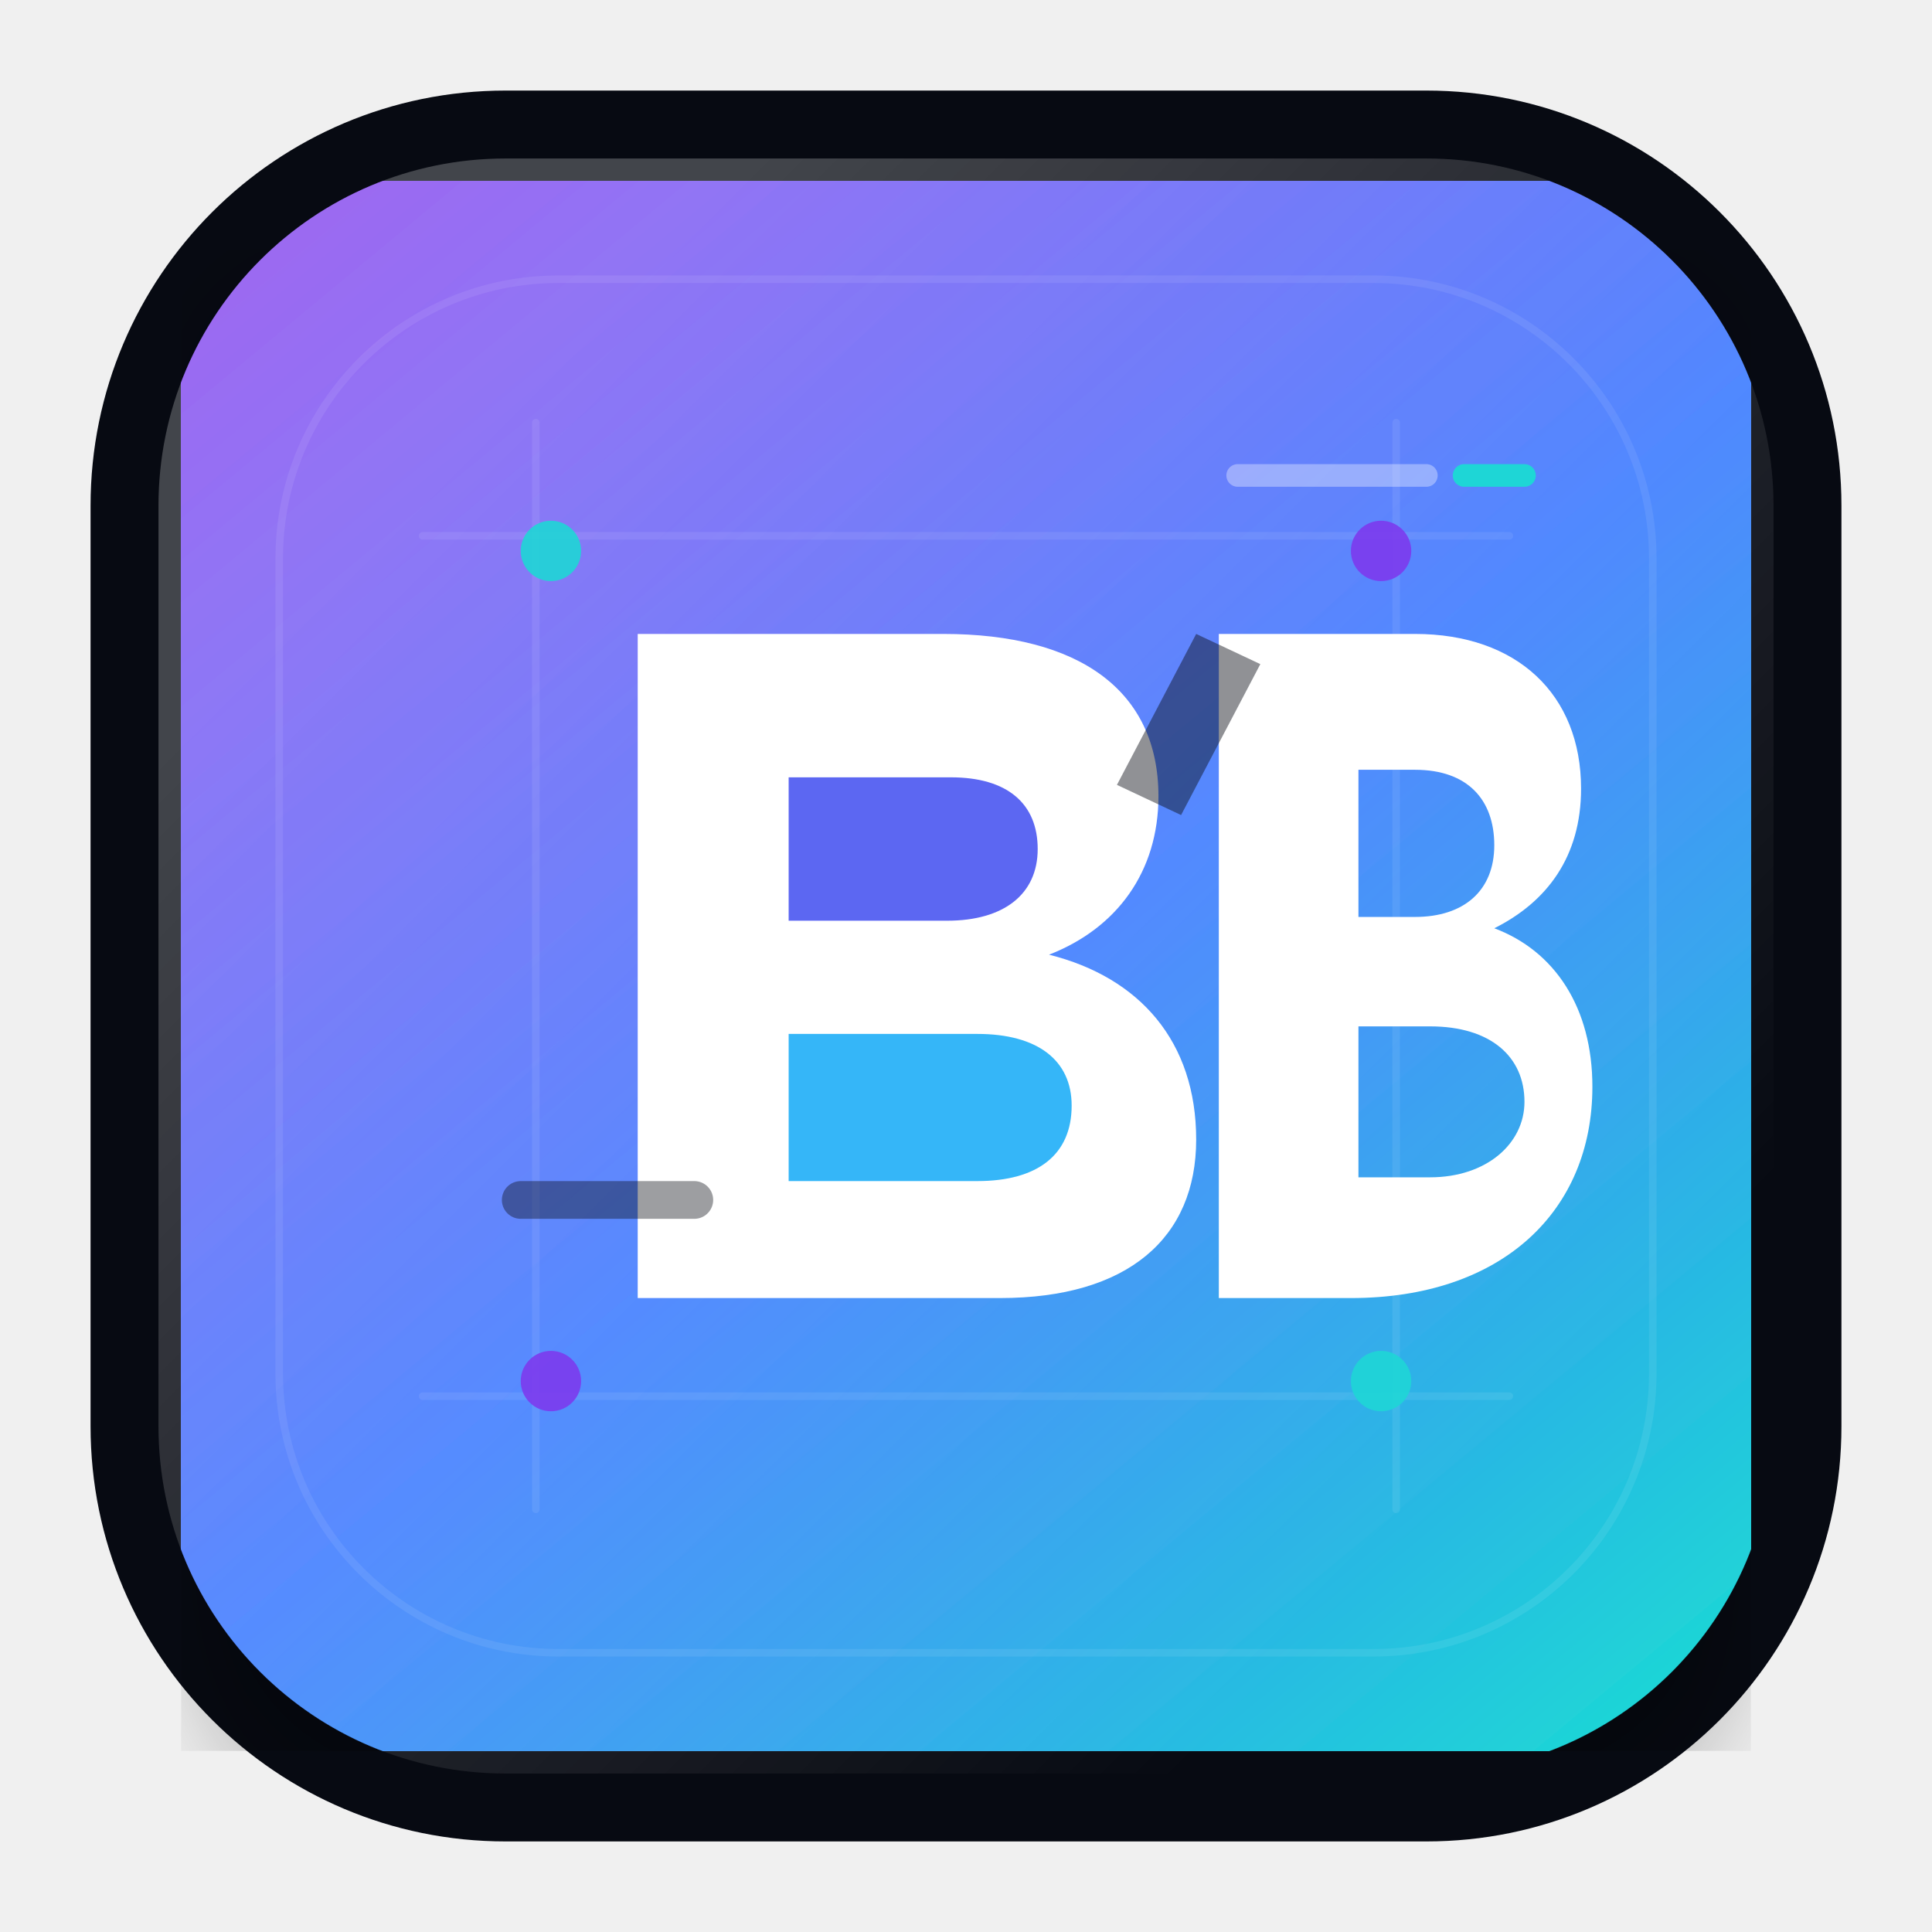
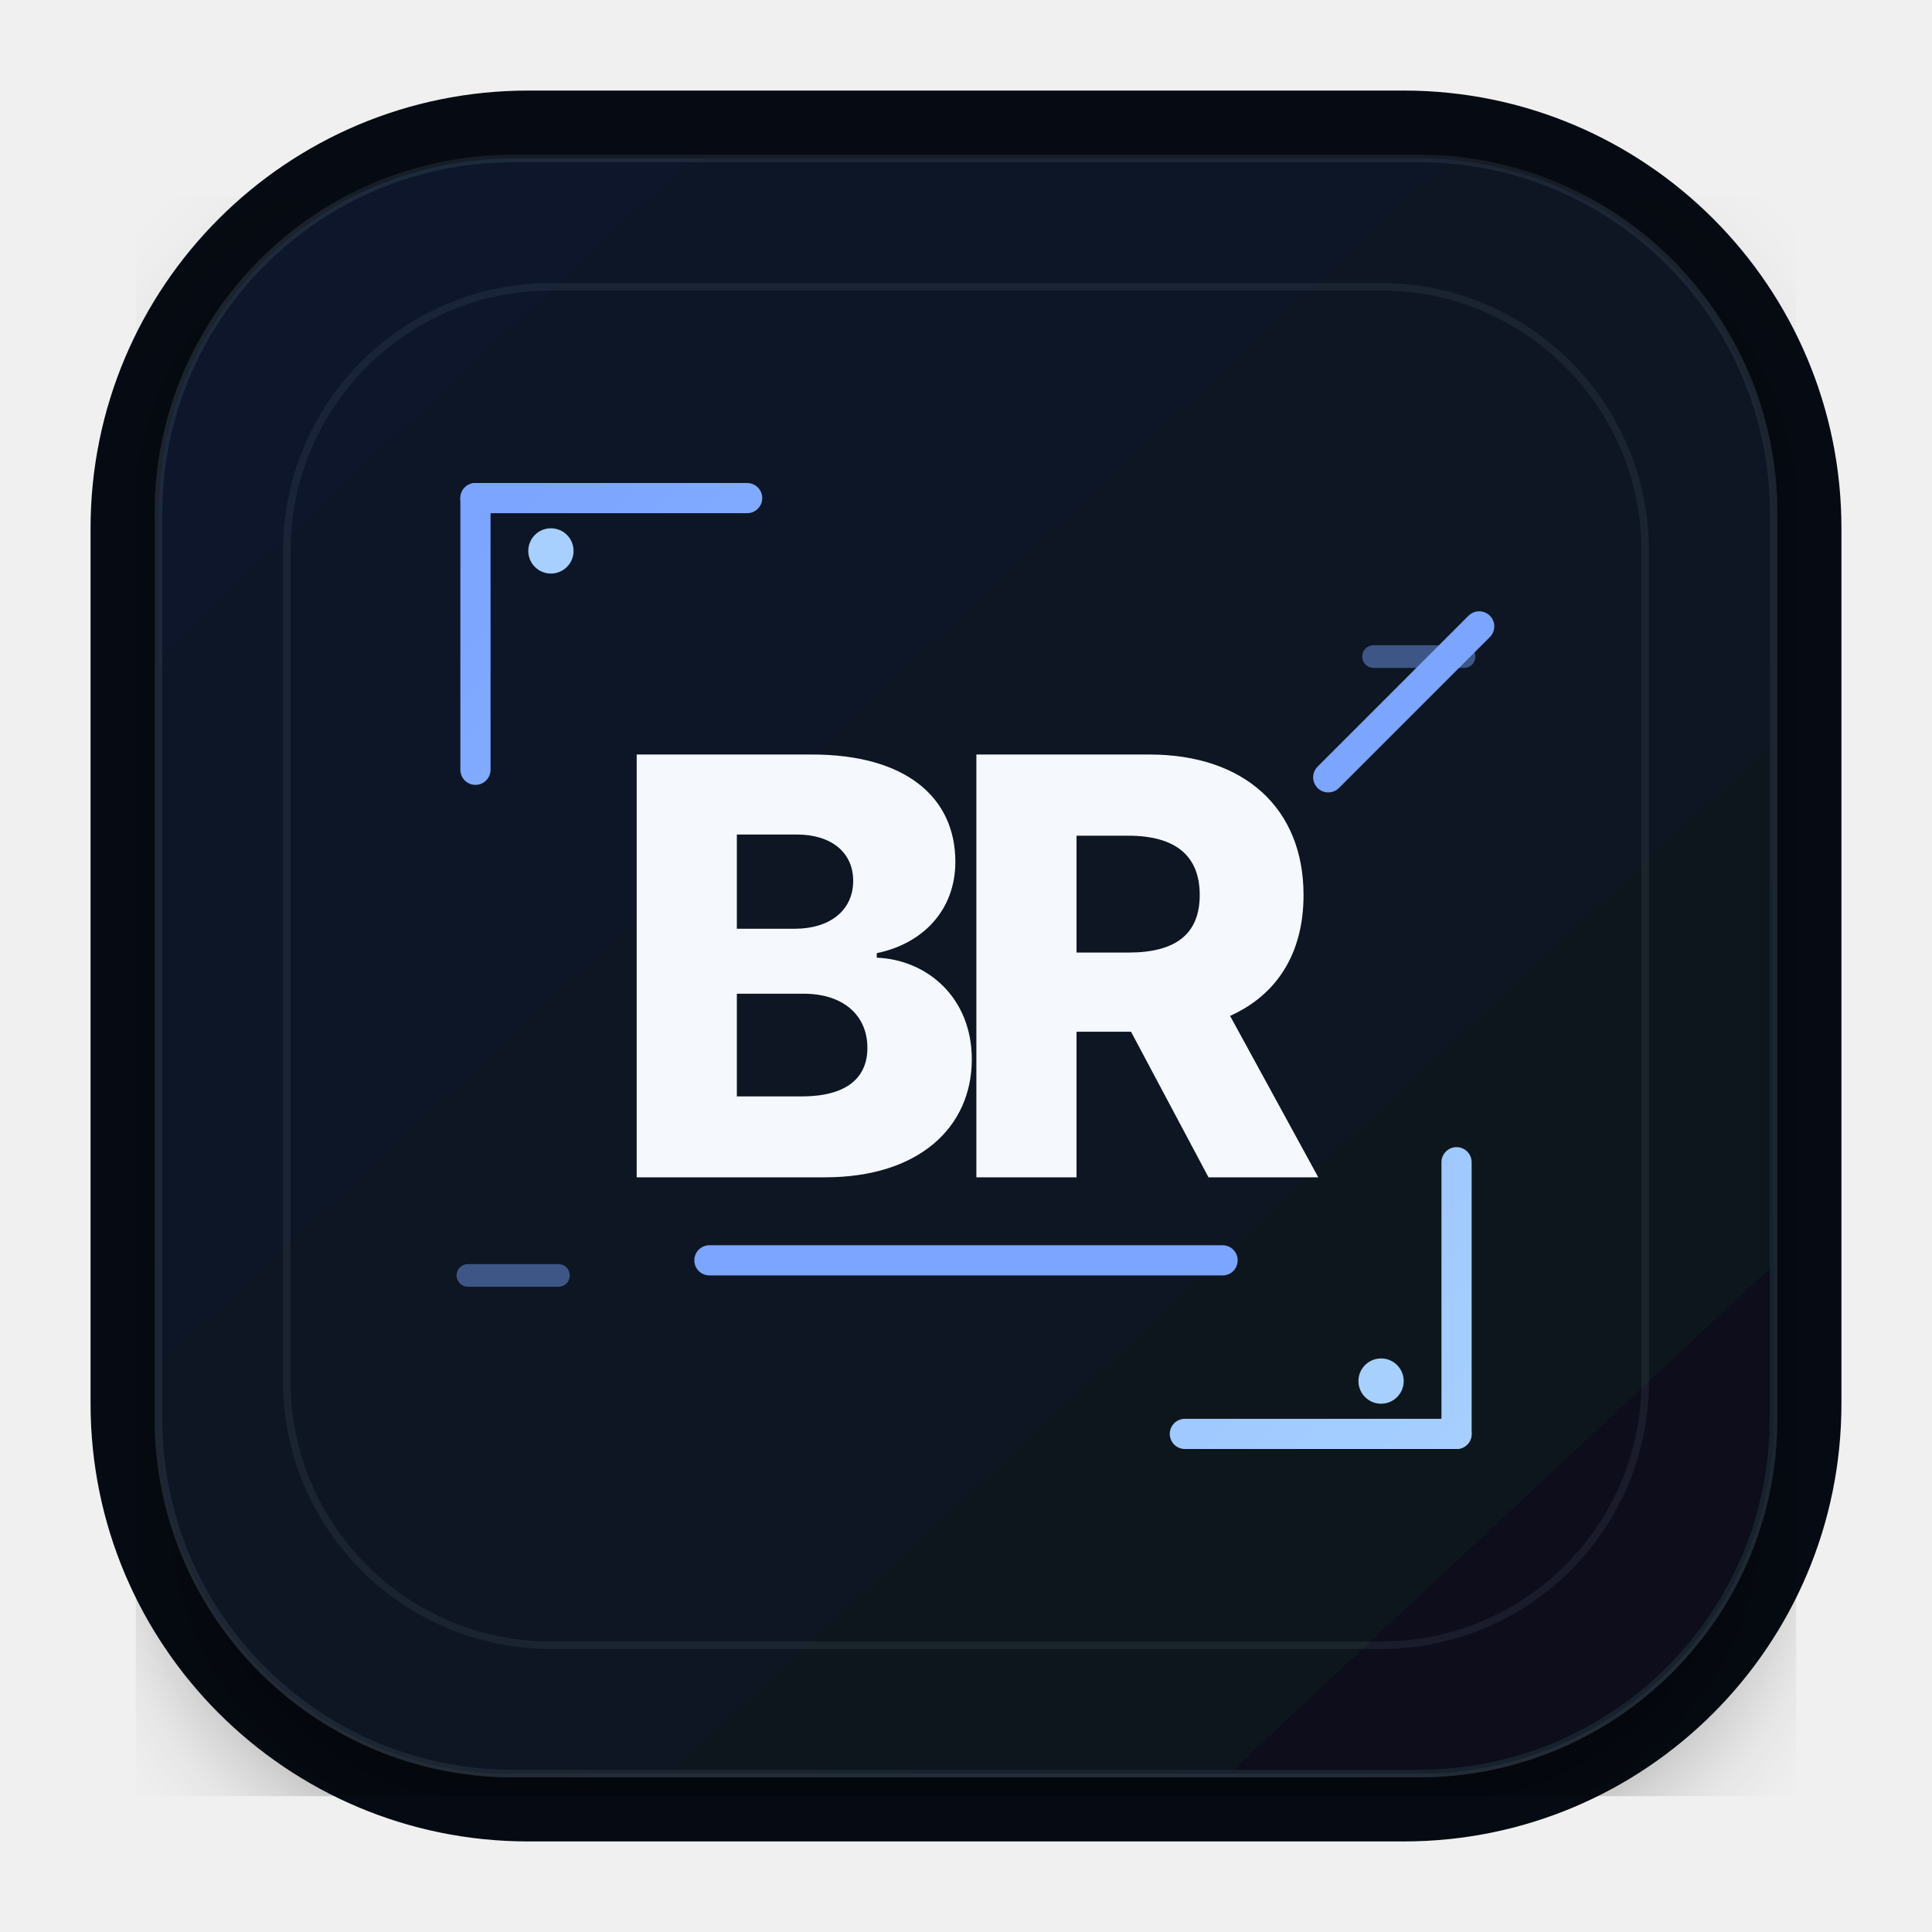
<svg xmlns="http://www.w3.org/2000/svg" width="512" height="512" viewBox="0 0 512 512" fill="none" role="img" aria-label="Bihev Rawal logo">
  <defs>
-     <linearGradient id="bg" x1="90" y1="50" x2="430" y2="460" gradientUnits="userSpaceOnUse">
-       <stop stop-color="#7C3AED" />
-       <stop offset="0.52" stop-color="#3E7BFF" />
-       <stop offset="1" stop-color="#1ED6D6" />
+     <linearGradient id="panel" x1="58" y1="42" x2="456" y2="468" gradientUnits="userSpaceOnUse">
+       <stop stop-color="#101A2B" />
+       <stop offset="1" stop-color="#07101A" />
    </linearGradient>
-     <linearGradient id="shine" x1="120" y1="120" x2="392" y2="392" gradientUnits="userSpaceOnUse">
-       <stop stop-color="#FFFFFF" stop-opacity="0.24" />
-       <stop offset="1" stop-color="#FFFFFF" stop-opacity="0" />
+     <linearGradient id="accent" x1="136" y1="132" x2="388" y2="392" gradientUnits="userSpaceOnUse">
+       <stop stop-color="#7BA5FF" />
+       <stop offset="1" stop-color="#A7D0FF" />
    </linearGradient>
-     <filter id="shadow" x="48" y="48" width="416" height="416" filterUnits="userSpaceOnUse" color-interpolation-filters="sRGB">
-       <feDropShadow dx="0" dy="18" stdDeviation="18" flood-color="#000000" flood-opacity="0.38" />
+     <filter id="shadow" x="36" y="36" width="440" height="440" filterUnits="userSpaceOnUse" color-interpolation-filters="sRGB">
+       <feDropShadow dx="0" dy="16" stdDeviation="18" flood-color="#000000" flood-opacity="0.4" />
    </filter>
  </defs>
-   <rect x="24" y="24" width="464" height="464" rx="110" fill="#070A12" />
-   <rect x="42" y="42" width="428" height="428" rx="92" fill="url(#bg)" filter="url(#shadow)" />
-   <rect x="42" y="42" width="428" height="428" rx="92" fill="url(#shine)" />
-   <rect x="74" y="74" width="364" height="364" rx="74" stroke="white" stroke-opacity="0.08" stroke-width="2" />
-   <path d="M112 142H400" stroke="white" stroke-opacity="0.08" stroke-width="2" stroke-linecap="round" />
-   <path d="M112 370H400" stroke="white" stroke-opacity="0.08" stroke-width="2" stroke-linecap="round" />
-   <path d="M142 112V400" stroke="white" stroke-opacity="0.08" stroke-width="2" stroke-linecap="round" />
-   <path d="M370 112V400" stroke="white" stroke-opacity="0.08" stroke-width="2" stroke-linecap="round" />
-   <circle cx="146" cy="146" r="8" fill="#1ED6D6" fill-opacity="0.9" />
-   <circle cx="366" cy="146" r="8" fill="#7C3AED" fill-opacity="0.9" />
-   <circle cx="146" cy="366" r="8" fill="#7C3AED" fill-opacity="0.9" />
-   <circle cx="366" cy="366" r="8" fill="#1ED6D6" fill-opacity="0.9" />
-   <path d="M169 344V168H250C286 168 307 183 307 211C307 231 296 246 278 253C302 259 317 276 317 302C317 328 299 344 265 344H169Z" fill="white" />
-   <path d="M209 206H252C267 206 275 213 275 225C275 237 266 244 251 244H209V206Z" fill="#5C67F2" />
-   <path d="M209 274H259C275 274 284 281 284 293C284 306 275 313 259 313H209V274Z" fill="#35B6F8" />
-   <path d="M323 344V168H375C402 168 419 184 419 209C419 227 410 239 396 246C412 252 422 267 422 288C422 321 398 344 358 344H323ZM360 204V243H375C388 243 396 236 396 224C396 212 389 204 375 204H360ZM360 272V312H379C394 312 404 303 404 292C404 280 395 272 379 272H360Z" fill="white" />
-   <path d="M296 208L317 168L334 176L313 216L296 208Z" fill="#0A0D16" fill-opacity="0.45" />
-   <path d="M138 318L184 318" stroke="#0A0D16" stroke-opacity="0.4" stroke-width="10" stroke-linecap="round" />
-   <path d="M328 126L378 126" stroke="white" stroke-opacity="0.35" stroke-width="6" stroke-linecap="round" />
-   <path d="M388 126L404 126" stroke="#1ED6D6" stroke-width="6" stroke-linecap="round" />
+   <rect x="24" y="24" width="464" height="464" rx="116" fill="#060B13" />
+   <rect x="42" y="42" width="428" height="428" rx="94" fill="url(#panel)" stroke="rgba(148, 163, 184, 0.12)" stroke-width="2" filter="url(#shadow)" />
+   <rect x="76" y="76" width="360" height="360" rx="70" stroke="rgba(148, 163, 184, 0.1)" stroke-width="2" />
+   <path d="M126 132H198" stroke="url(#accent)" stroke-width="8" stroke-linecap="round" />
+   <path d="M126 132V204" stroke="url(#accent)" stroke-width="8" stroke-linecap="round" />
+   <path d="M386 380H314" stroke="url(#accent)" stroke-width="8" stroke-linecap="round" />
+   <path d="M386 380V308" stroke="url(#accent)" stroke-width="8" stroke-linecap="round" />
+   <path d="M124 338L148 338" stroke="rgba(123, 165, 255, 0.45)" stroke-width="6" stroke-linecap="round" />
+   <path d="M364 174L388 174" stroke="rgba(123, 165, 255, 0.45)" stroke-width="6" stroke-linecap="round" />
+   <circle cx="146" cy="146" r="6" fill="#A7D0FF" />
+   <circle cx="366" cy="366" r="6" fill="#A7D0FF" />
+   <text x="256" y="312" fill="#F5F8FC" text-anchor="middle" font-family="Inter, 'Segoe UI', Arial, sans-serif" font-size="154" font-weight="800" letter-spacing="-0.08em">
+     BR
+   </text>
+   <path d="M188 334H324" stroke="#7BA5FF" stroke-width="8" stroke-linecap="round" />
+   <path d="M352 206L392 166" stroke="#7BA5FF" stroke-width="8" stroke-linecap="round" />
</svg>
